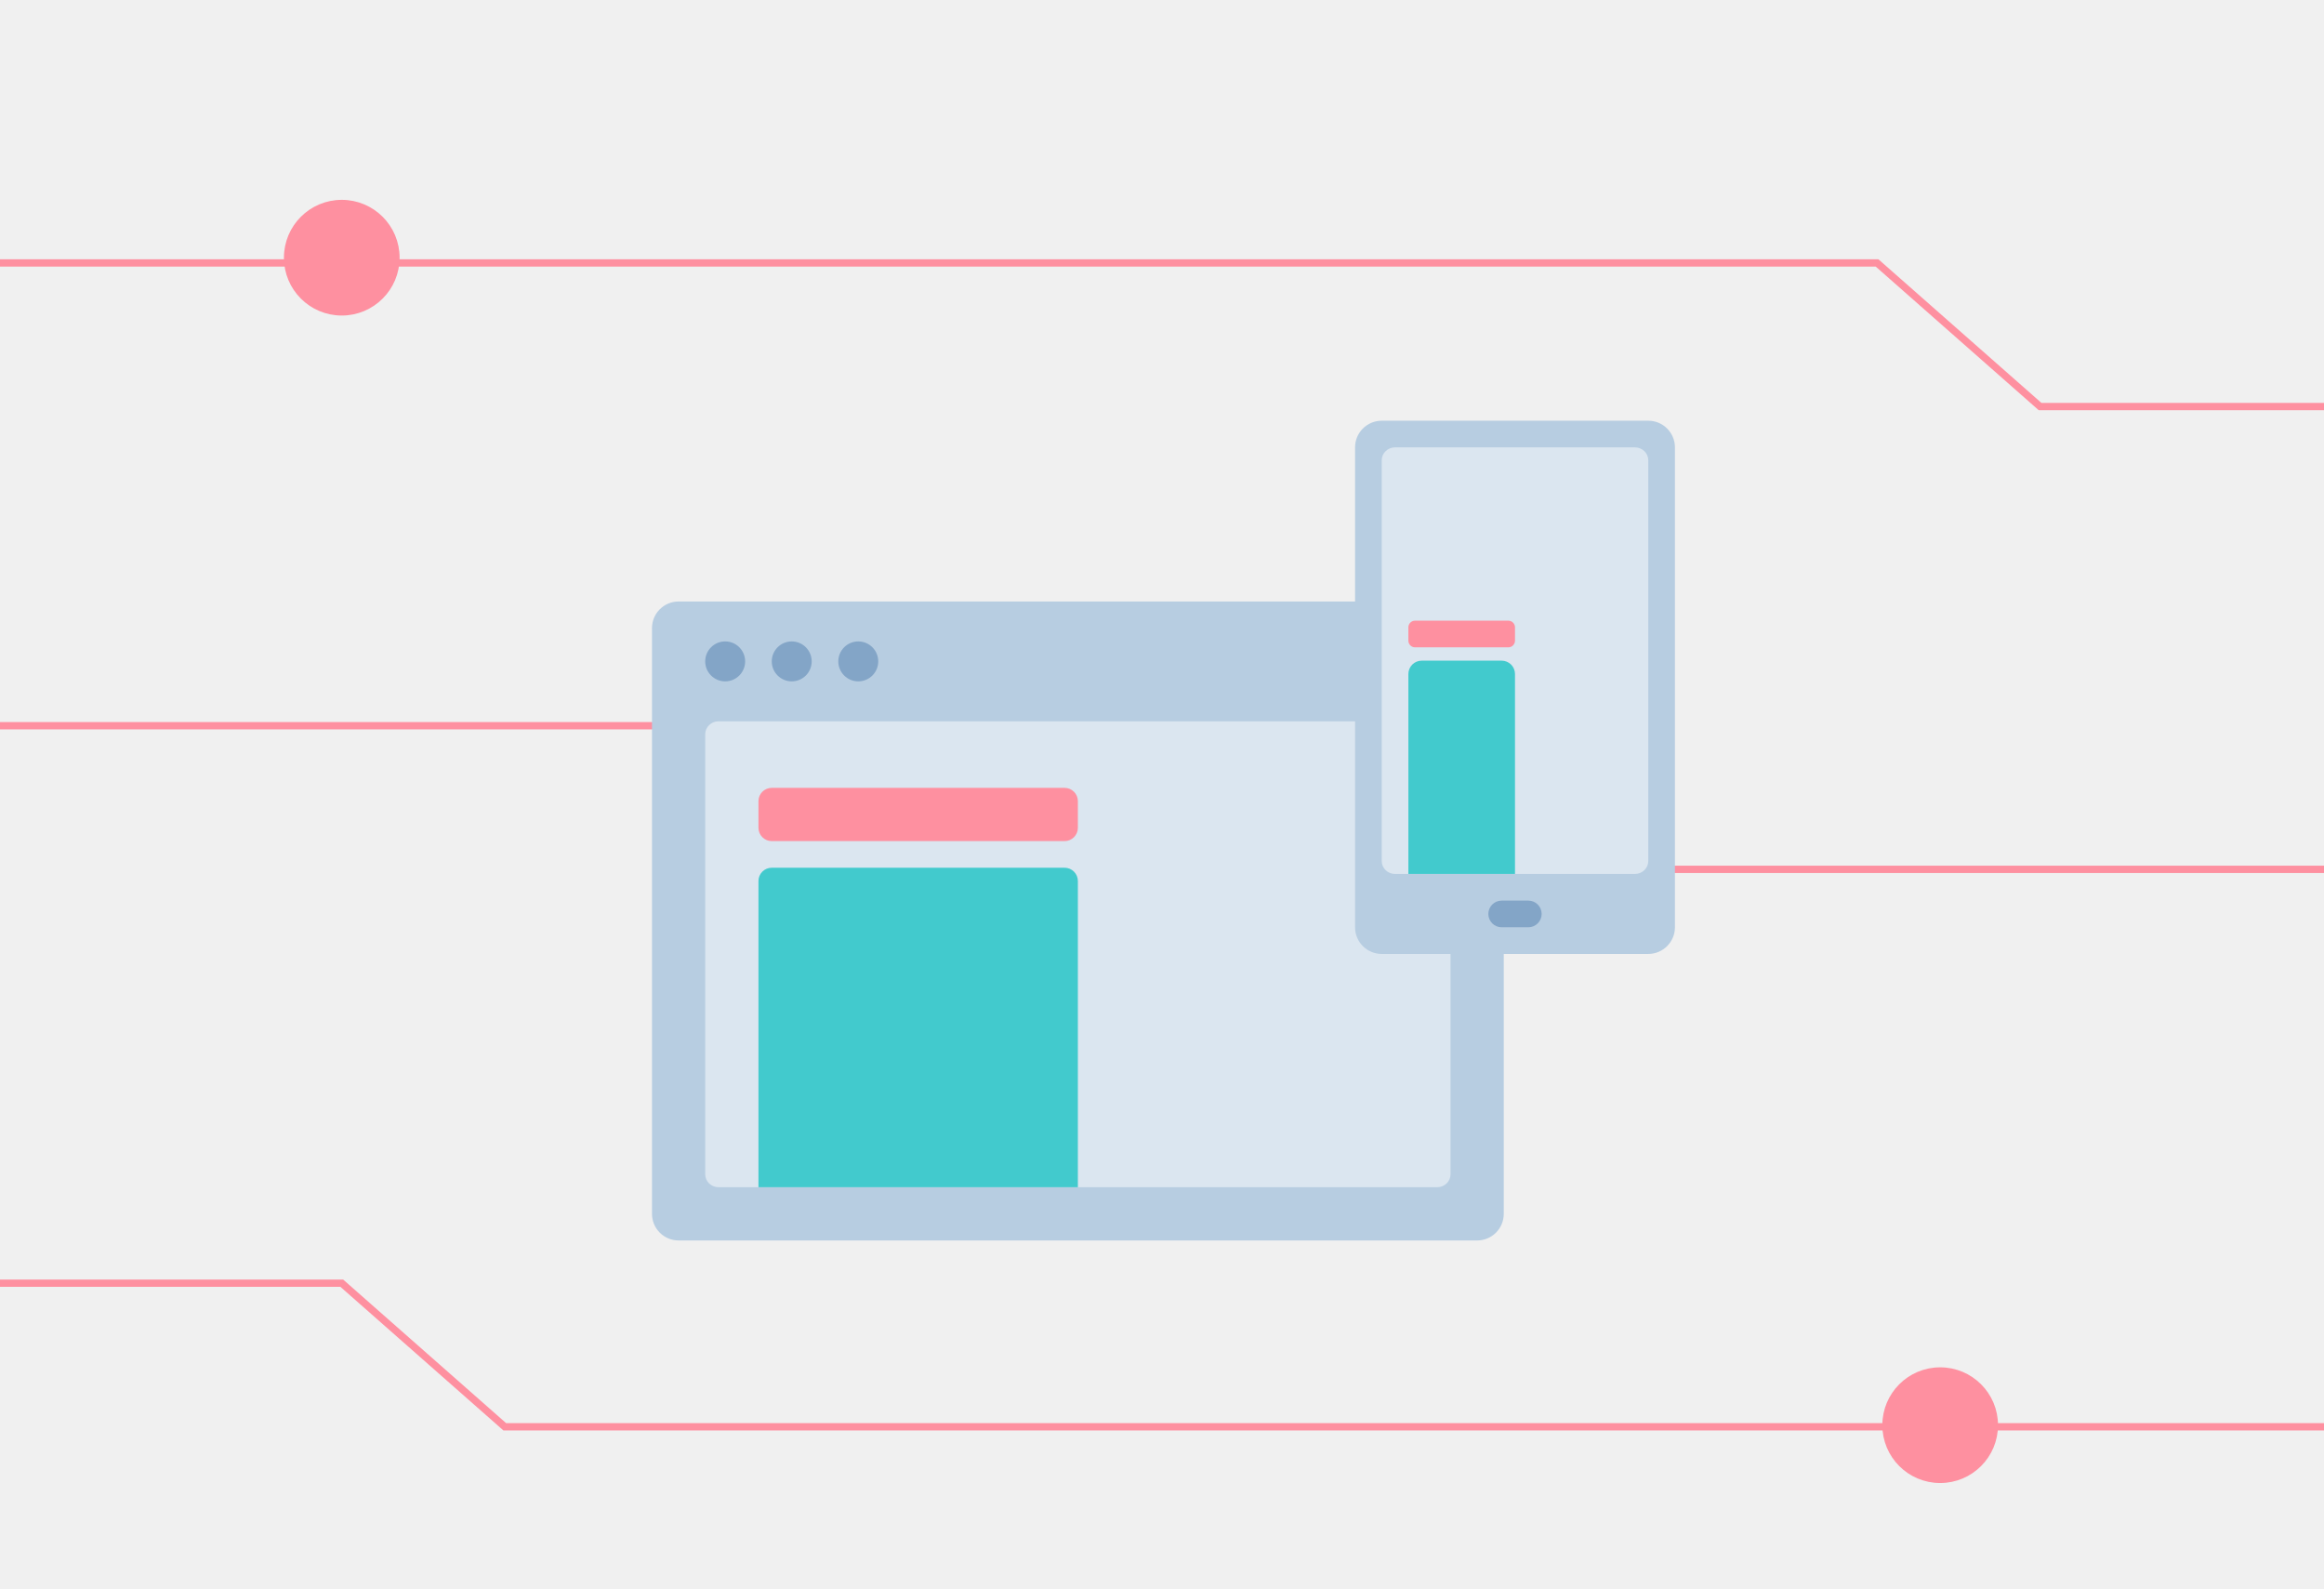
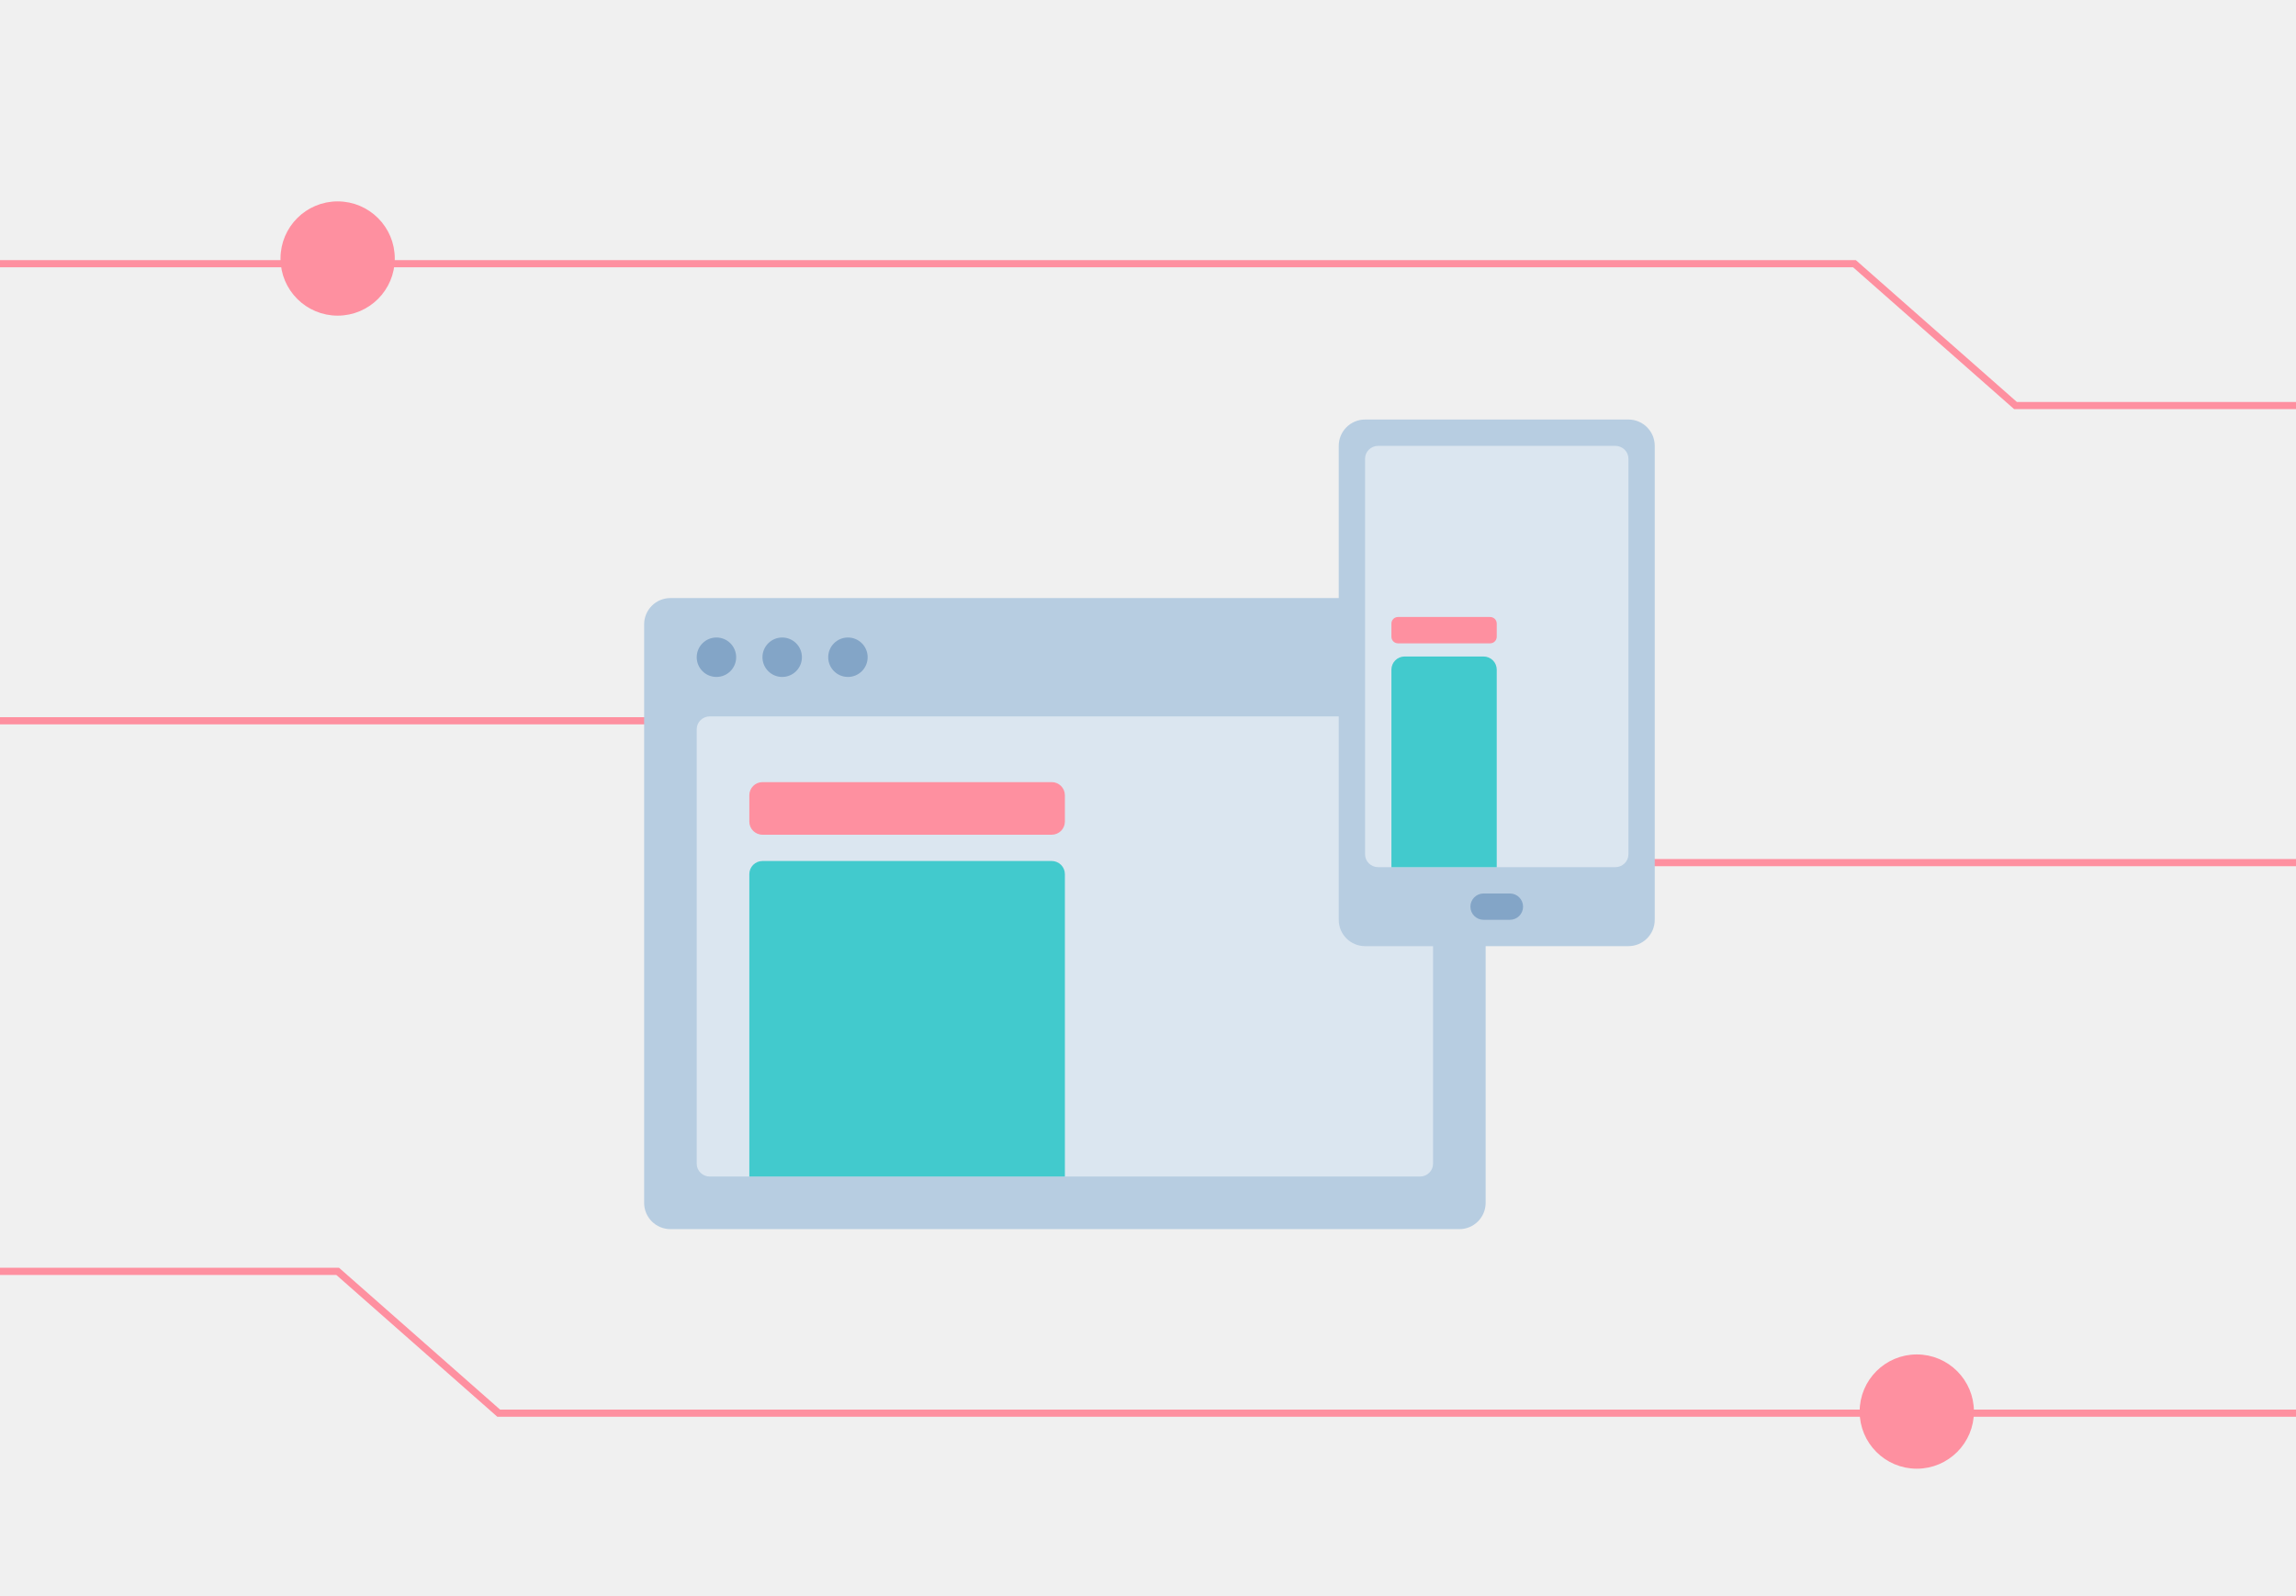
- <svg xmlns="http://www.w3.org/2000/svg" viewBox="0 0 221 151" fill="none">
+ <svg xmlns="http://www.w3.org/2000/svg" viewBox="0 0 200 139" fill="none">
  <g clip-path="url(#clip0_859_12191)">
-     <path d="M360 135.654H48L32.5 122H-122" stroke="#FE90A0" stroke-width="0.692" />
-     <path d="M404 82.654H92L76.5 69H-78" stroke="#FE90A0" stroke-width="0.692" />
-     <circle cx="184.5" cy="135.5" r="5.154" fill="#FE90A0" stroke="#FE90A0" stroke-width="0.692" />
-     <path d="M506 38.654H194L178.5 25H0" stroke="#FE90A0" stroke-width="0.692" />
-     <circle cx="32.5" cy="24.5" r="5.154" fill="#FE90A0" stroke="#FE90A0" stroke-width="0.692" />
+     <path d="M325.792 123.112H43.439L29.412 110.756H-110.407" stroke="#FE90A0" stroke-width="0.627" />
+     <path d="M365.611 75.149H83.258L69.231 62.792H-70.588" stroke="#FE90A0" stroke-width="0.627" />
+     <circle cx="166.968" cy="122.973" r="4.664" fill="#FE90A0" stroke="#FE90A0" stroke-width="0.627" />
+     <path d="M457.919 35.33H175.566L161.538 22.973H-6.31809e-06" stroke="#FE90A0" stroke-width="0.627" />
+     <circle cx="29.412" cy="22.521" r="4.664" fill="#FE90A0" stroke="#FE90A0" stroke-width="0.627" />
    <g clip-path="url(#clip1_859_12191)">
-       <path d="M140.469 57.188H64.531C63.133 57.188 62 58.321 62 59.719V115.406C62 116.804 63.133 117.938 64.531 117.938H140.469C141.867 117.938 143 116.804 143 115.406V59.719C143 58.321 141.867 57.188 140.469 57.188Z" fill="#B7CDE1" />
-       <path opacity="0.5" d="M136.672 68.578H68.328C67.629 68.578 67.062 69.129 67.062 69.809V111.645C67.062 112.324 67.629 112.875 68.328 112.875H136.672C137.371 112.875 137.938 112.324 137.938 111.645V69.809C137.938 69.129 137.371 68.578 136.672 68.578Z" fill="white" />
+       <path d="M127.121 52.102H58.399C57.134 52.102 56.109 53.127 56.109 54.392V104.788C56.109 106.054 57.134 107.079 58.399 107.079H127.121C128.386 107.079 129.412 106.054 129.412 104.788V54.392C129.412 53.127 128.386 52.102 127.121 52.102Z" fill="#B7CDE1" />
+       <path opacity="0.5" d="M123.685 62.41H61.835C61.203 62.41 60.69 62.909 60.69 63.524V101.384C60.69 101.999 61.203 102.498 61.835 102.498H123.685C124.318 102.498 124.83 101.999 124.83 101.384V63.524C124.83 62.909 124.318 62.41 123.685 62.41Z" fill="white" />
      <g style="mix-blend-mode:multiply">
-         <path d="M68.961 64.781C70.009 64.781 70.859 63.931 70.859 62.883C70.859 61.834 70.009 60.984 68.961 60.984C67.912 60.984 67.062 61.834 67.062 62.883C67.062 63.931 67.912 64.781 68.961 64.781Z" fill="#B7CDE1" />
+         <path d="M62.408 58.974C63.357 58.974 64.126 58.205 64.126 57.256C64.126 56.307 63.357 55.538 62.408 55.538C61.459 55.538 60.69 56.307 60.69 57.256C60.69 58.205 61.459 58.974 62.408 58.974Z" fill="#B7CDE1" />
      </g>
      <g style="mix-blend-mode:multiply">
-         <path d="M75.289 64.781C76.338 64.781 77.188 63.931 77.188 62.883C77.188 61.834 76.338 60.984 75.289 60.984C74.241 60.984 73.391 61.834 73.391 62.883C73.391 63.931 74.241 64.781 75.289 64.781Z" fill="#B7CDE1" />
+         <path d="M68.135 58.974C69.084 58.974 69.853 58.205 69.853 57.256C69.853 56.307 69.084 55.538 68.135 55.538C67.186 55.538 66.417 56.307 66.417 57.256C66.417 58.205 67.186 58.974 68.135 58.974Z" fill="#B7CDE1" />
      </g>
      <g style="mix-blend-mode:multiply">
-         <path d="M81.617 64.781C82.666 64.781 83.516 63.931 83.516 62.883C83.516 61.834 82.666 60.984 81.617 60.984C80.569 60.984 79.719 61.834 79.719 62.883C79.719 63.931 80.569 64.781 81.617 64.781Z" fill="#B7CDE1" />
+         <path d="M73.862 58.974C74.811 58.974 75.58 58.205 75.58 57.256C75.58 56.307 74.811 55.538 73.862 55.538C72.913 55.538 72.144 56.307 72.144 57.256C72.144 58.205 72.913 58.974 73.862 58.974Z" fill="#B7CDE1" />
      </g>
-       <path d="M73.391 82.5H101.234C101.57 82.5 101.892 82.633 102.129 82.871C102.367 83.108 102.5 83.43 102.5 83.766V112.875H72.125V83.766C72.125 83.43 72.258 83.108 72.496 82.871C72.733 82.633 73.055 82.5 73.391 82.5V82.5Z" fill="#42CACD" />
-       <path d="M101.234 74.906H73.391C72.692 74.906 72.125 75.473 72.125 76.172V78.703C72.125 79.402 72.692 79.969 73.391 79.969H101.234C101.933 79.969 102.5 79.402 102.5 78.703V76.172C102.5 75.473 101.933 74.906 101.234 74.906Z" fill="#FE90A0" />
+       <path d="M66.417 75.009H91.615C91.919 75.009 92.21 75.13 92.425 75.345C92.639 75.559 92.76 75.851 92.76 76.155V102.498H65.272V76.155C65.272 75.851 65.392 75.559 65.607 75.345C65.822 75.13 66.113 75.009 66.417 75.009V75.009Z" fill="#42CACD" />
+       <path d="M91.615 68.137H66.417C65.784 68.137 65.272 68.65 65.272 69.282V71.573C65.272 72.206 65.784 72.718 66.417 72.718H91.615C92.247 72.718 92.76 72.206 92.76 71.573V69.282C92.76 68.65 92.247 68.137 91.615 68.137Z" fill="#FE90A0" />
    </g>
-     <path d="M156.742 40H131.394C129.994 40 128.859 41.135 128.859 42.535V88.161C128.859 89.561 129.994 90.696 131.394 90.696H156.742C158.142 90.696 159.277 89.561 159.277 88.161V42.535C159.277 41.135 158.142 40 156.742 40Z" fill="#B7CDE1" />
-     <path opacity="0.5" d="M155.475 42.535H132.662C131.962 42.535 131.394 43.085 131.394 43.764V81.863C131.394 82.541 131.962 83.092 132.662 83.092H155.475C156.175 83.092 156.742 82.541 156.742 81.863V43.764C156.742 43.085 156.175 42.535 155.475 42.535Z" fill="white" />
-     <path d="M135.196 62.813H142.801C143.137 62.813 143.459 62.947 143.697 63.184C143.935 63.422 144.068 63.745 144.068 64.081V83.092H133.929V64.081C133.929 63.745 134.063 63.422 134.3 63.184C134.538 62.947 134.86 62.813 135.196 62.813Z" fill="#42CACD" />
-     <path d="M143.434 59.011H134.563C134.213 59.011 133.929 59.295 133.929 59.645V60.912C133.929 61.262 134.213 61.546 134.563 61.546H143.434C143.784 61.546 144.068 61.262 144.068 60.912V59.645C144.068 59.295 143.784 59.011 143.434 59.011Z" fill="#FE90A0" />
+     <path d="M141.848 36.548H118.909C117.642 36.548 116.615 37.575 116.615 38.842V80.132C116.615 81.399 117.642 82.426 118.909 82.426H141.848C143.115 82.426 144.142 81.399 144.142 80.132V38.842C144.142 37.575 143.115 36.548 141.848 36.548Z" fill="#B7CDE1" />
+     <path opacity="0.5" d="M140.701 38.842H120.056C119.422 38.842 118.909 39.34 118.909 39.954V74.432C118.909 75.047 119.422 75.545 120.056 75.545H140.701C141.335 75.545 141.848 75.047 141.848 74.432V39.954C141.848 39.34 141.335 38.842 140.701 38.842Z" fill="white" />
+     <path d="M122.35 57.193H129.231C129.536 57.193 129.827 57.314 130.043 57.529C130.258 57.744 130.378 58.036 130.378 58.34V75.545H121.203V58.34C121.203 58.036 121.324 57.744 121.539 57.529C121.754 57.314 122.045 57.193 122.35 57.193Z" fill="#42CACD" />
+     <path d="M129.805 53.752H121.776C121.459 53.752 121.203 54.009 121.203 54.326V55.473C121.203 55.789 121.459 56.046 121.776 56.046H129.805C130.122 56.046 130.378 55.789 130.378 55.473V54.326C130.378 54.009 130.122 53.752 129.805 53.752Z" fill="#FE90A0" />
    <g style="mix-blend-mode:multiply">
-       <path d="M145.336 85.626H142.801C142.101 85.626 141.533 86.194 141.533 86.894C141.533 87.594 142.101 88.161 142.801 88.161H145.336C146.036 88.161 146.603 87.594 146.603 86.894C146.603 86.194 146.036 85.626 145.336 85.626Z" fill="#B7CDE1" />
+       <path d="M131.525 77.838H129.231C128.598 77.838 128.085 78.352 128.085 78.985C128.085 79.619 128.598 80.132 129.231 80.132H131.525C132.159 80.132 132.672 79.619 132.672 78.985C132.672 78.352 132.159 77.838 131.525 77.838Z" fill="#B7CDE1" />
    </g>
  </g>
  <defs>
    <clipPath id="clip0_859_12191">
-       <path d="M0 20C0 8.954 8.954 0 20 0H201C212.046 0 221 8.954 221 20V151H0V20Z" fill="white" />
+       <path d="M0 18.274C0 8.278 8.103 0.174 18.099 0.174H181.9C191.897 0.174 200 8.278 200 18.274V138.174H0V18.274Z" fill="white" />
    </clipPath>
    <clipPath id="clip1_859_12191">
-       <rect width="81" height="81" fill="white" transform="translate(62 42)" />
+       <rect width="73.303" height="73.303" fill="white" transform="translate(56.1086 38.3577)" />
    </clipPath>
  </defs>
</svg>
